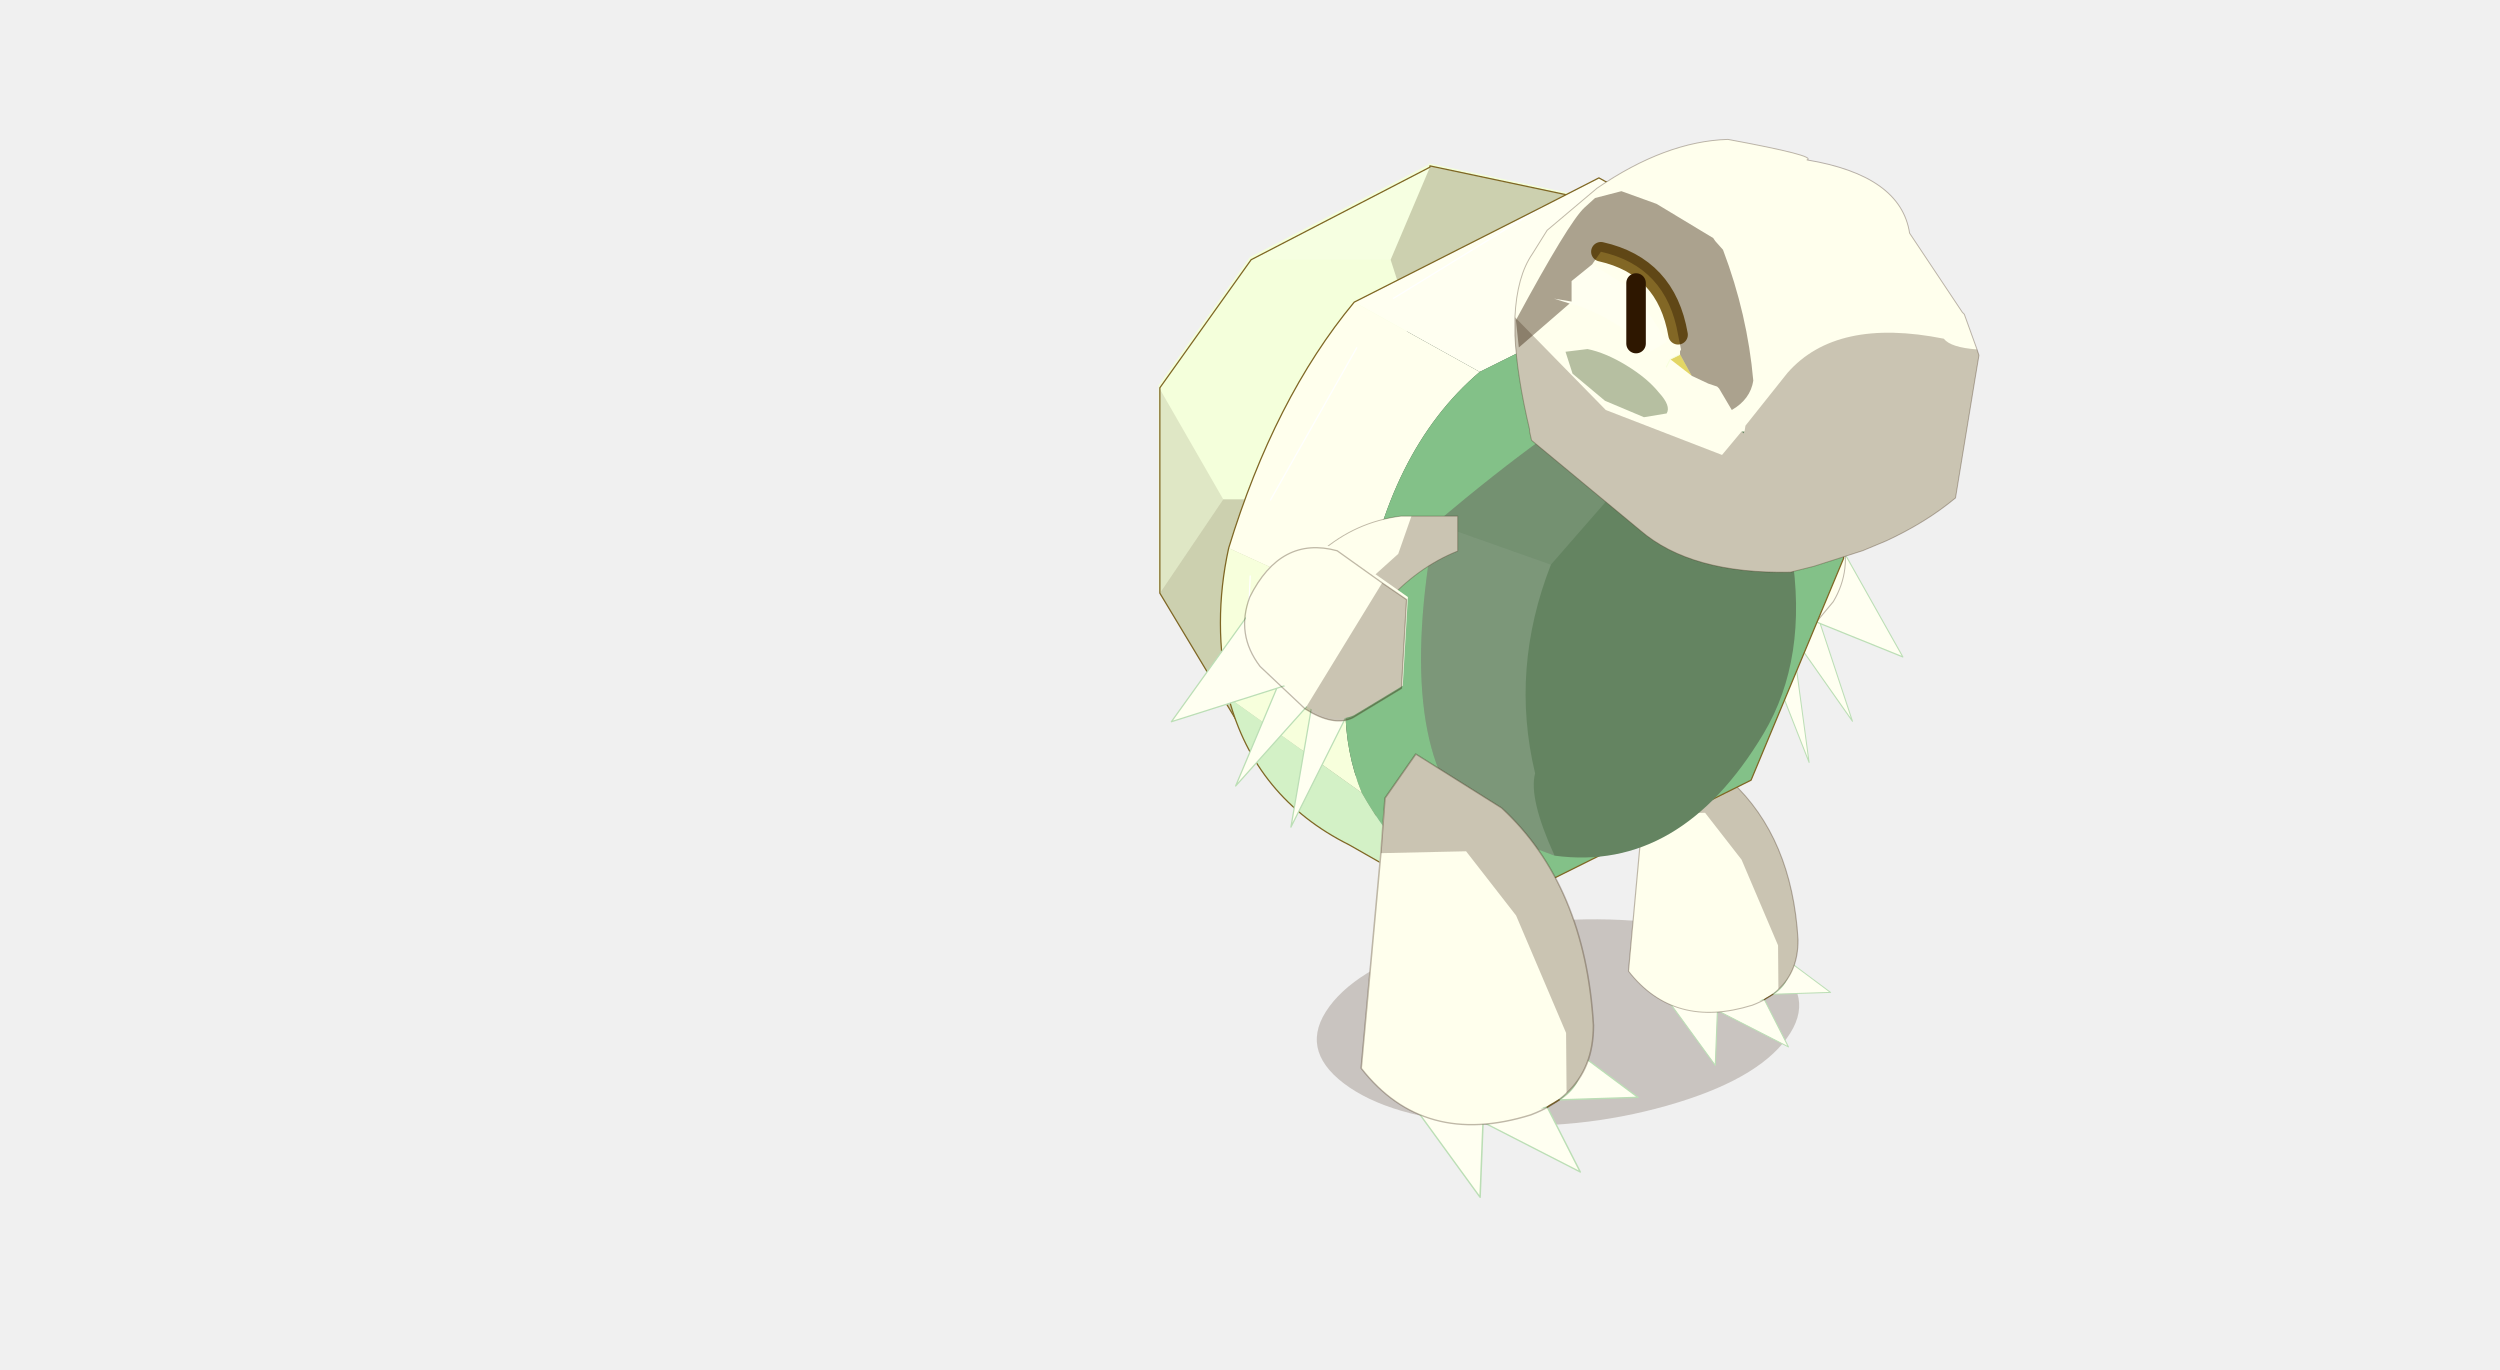
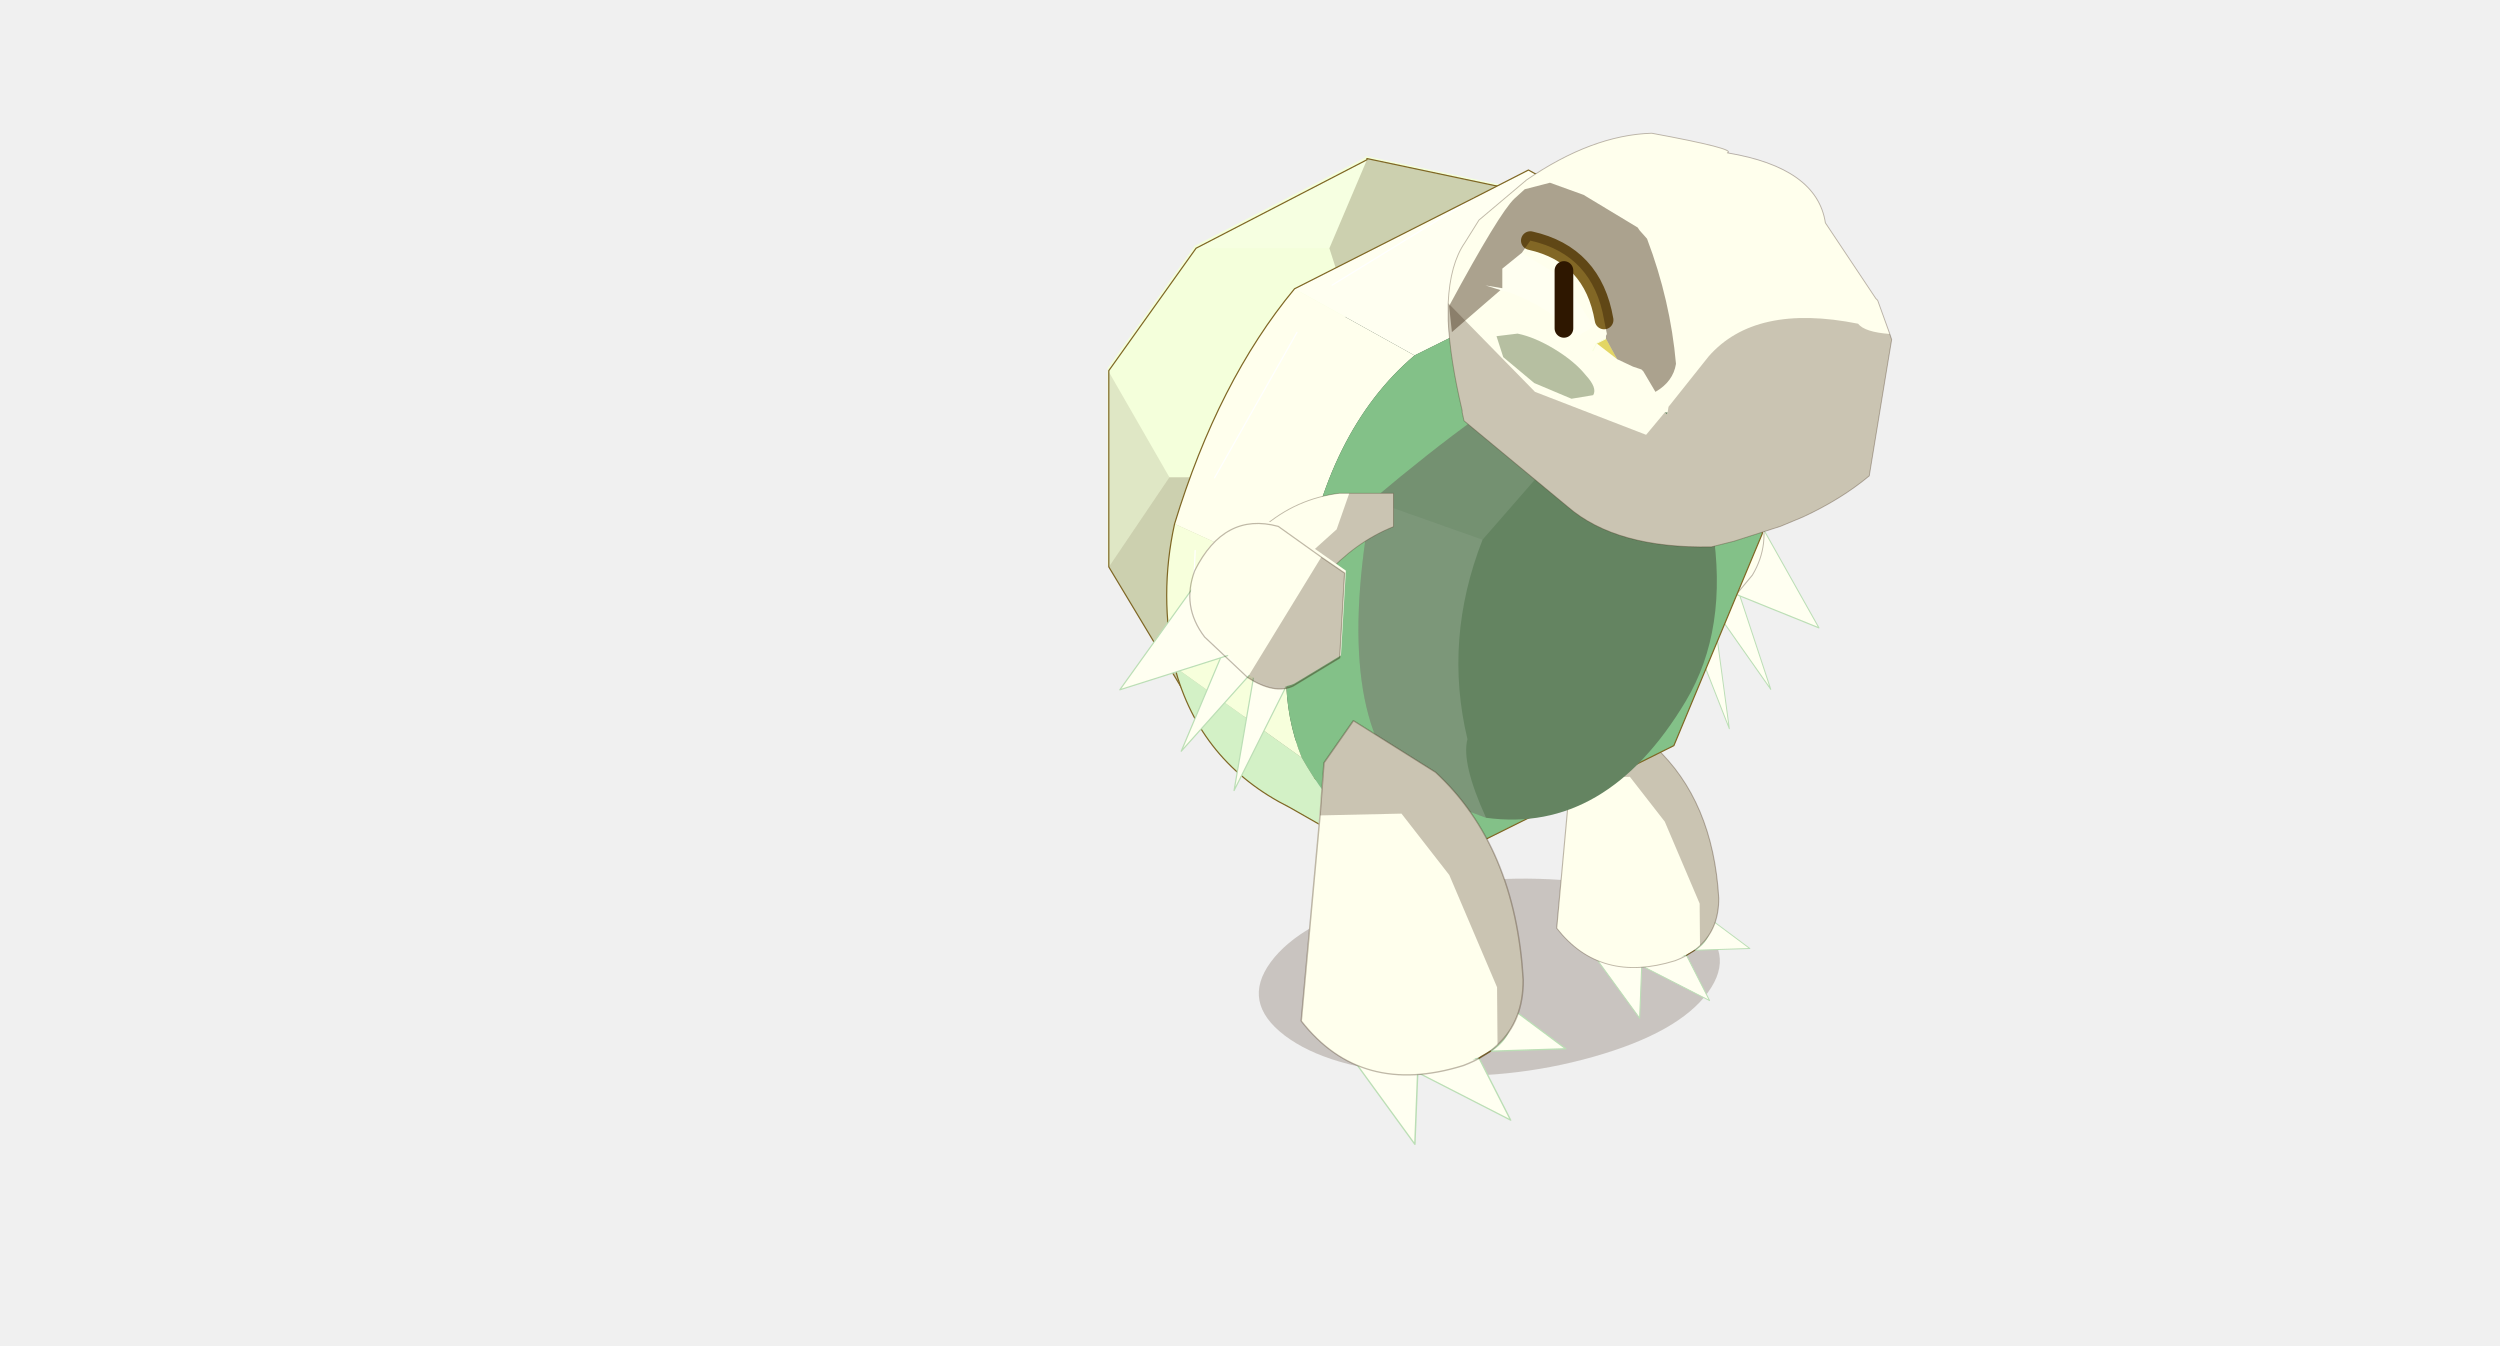
- <svg xmlns="http://www.w3.org/2000/svg" xmlns:xlink="http://www.w3.org/1999/xlink" width="59.4px" height="32.55px">
+ <svg xmlns="http://www.w3.org/2000/svg" xmlns:xlink="http://www.w3.org/1999/xlink" width="62.15px" height="33.45px">
  <g transform="matrix(1, 0, 0, 1, 37.55, 23.65)">
-     <use xlink:href="#object-0" width="584.55" height="320" transform="matrix(-0.1016, 0, 0, 0.1016, 21.85, -23.65)" />
+     <use xlink:href="#object-0" width="611.55" height="329" transform="matrix(-0.1016, 0, 0, 0.1016, 24.6, -23.65)" />
  </g>
  <defs>
-     <g transform="matrix(1, 0, 0, 1, 215.15, 232.5)" id="object-0">
+     <g transform="matrix(1, 0, 0, 1, 242.15, 232.5)" id="object-0">
      <use xlink:href="#object-1" width="133.8" height="57.2" transform="matrix(0.843, 0, 0, 0.8435, -51.25, -17.5)" />
      <use xlink:href="#object-2" width="8.6" height="15.7" transform="matrix(5.1392, 0.6338, -1.3867, 4.735, -40.7, -61.5)" />
      <use xlink:href="#object-7" width="66.95" height="72.7" transform="matrix(0.7847, 0, 0, 1, -75.5, -126.95)" />
      <use xlink:href="#object-17" width="160.25" height="176.3" transform="matrix(-1, 0, 0, 1, 98.6, -194.3)" />
      <use xlink:href="#object-27" width="66.95" height="72.7" transform="matrix(-1, 0, 0, 1, 95.55, -111.8)" />
      <use xlink:href="#object-37" width="108.55" height="101.2" transform="matrix(1, 0, 0, 1, -93.3, -199.9)" />
      <use xlink:href="#object-44" width="8.6" height="15.7" transform="matrix(7.0401, 0.8682, -1.8997, 6.4863, 10.95, -59.55)" />
    </g>
    <g transform="matrix(1, 0, 0, 1, 67.9, 25.25)" id="object-1">
      <path fill-rule="evenodd" fill="#2e1700" fill-opacity="0.2" stroke="none" d="M62.45 -1.05Q71 10.6 58.45 20.2Q45.9 29.75 19.7 31.6Q-6.55 33.4 -31.25 26.4Q-55.95 19.4 -64.45 7.75Q-73 -3.95 -60.45 -13.5Q-47.9 -23.05 -21.7 -24.9Q4.55 -26.7 29.25 -19.7Q53.9 -12.7 62.45 -1.05" />
    </g>
    <g transform="matrix(1, 0, 0, 1, 4.15, 1.95)" id="object-2">
      <use xlink:href="#object-3" width="8.25" height="7.6" transform="matrix(1, 0, 0, 1, -4.15, 6.15)" />
      <use xlink:href="#object-4" width="8.2" height="13.2" transform="matrix(1, 0, 0, 1, -3.75, -1.95)" />
      <use xlink:href="#object-6" width="8.2" height="13.2" transform="matrix(1, 0, 0, 1, -3.75, -1.95)" />
    </g>
    <g transform="matrix(1, 0, 0, 1, 4.15, -6.15)" id="object-3">
      <path fill-rule="evenodd" fill="#fffff1" stroke="none" d="M1.05 11.15L1 10.95L1.3 10.9Q2.5 10.55 3.3 9.8Q2.5 10.55 1.3 10.9L1 10.95L1.05 11.15L1.85 13.75L3.3 9.8L3.45 9.6Q4.25 8.65 4.05 7.75Q3.75 6.75 2.6 6.35Q1.45 5.95 0.1 6.35Q-1.3 6.7 -2.1 7.65Q-2.8 8.4 -2.7 9.2L-2.65 9.5Q-2.45 10.3 -1.6 10.7Q-2.45 10.3 -2.65 9.5L-2.7 9.2L-4.15 10.95L-1.6 10.7L-1.25 10.85L-1.15 10.9L1 10.95L-1.15 10.9L-1.6 13.3L1.05 11.15" />
      <path fill="none" stroke="#bbdeb5" stroke-width="0.05" stroke-linecap="round" stroke-linejoin="round" d="M3.3 9.8Q2.5 10.55 1.3 10.9L1 10.95L1.05 11.15L1.85 13.75L3.3 9.8M-2.7 9.2L-2.65 9.5Q-2.45 10.3 -1.6 10.7L-4.15 10.95L-2.7 9.2M-1.15 10.9L1 10.95M1.05 11.15L-1.6 13.3L-1.15 10.9" />
      <path fill="none" stroke="#8d783c" stroke-width="0.05" stroke-linecap="round" stroke-linejoin="round" d="M3.3 9.8L3.45 9.6Q4.25 8.65 4.05 7.75Q3.75 6.75 2.6 6.35Q1.45 5.95 0.1 6.35Q-1.3 6.7 -2.1 7.65Q-2.8 8.4 -2.7 9.2M-1.6 10.7L-1.25 10.85L-1.15 10.9" />
    </g>
    <g transform="matrix(1, 0, 0, 1, 4.1, 6.6)" id="object-4">
      <use xlink:href="#object-5" width="8.2" height="13.2" transform="matrix(1, 0, 0, 1, -4.1, -6.6)" />
    </g>
    <g transform="matrix(1, 0, 0, 1, 4.1, 6.6)" id="object-5">
      <path fill-rule="evenodd" fill="#ffffed" stroke="none" d="M-2.85 -4.35L-0.6 -6.6L0.8 -5.2L4.1 4.1Q2.85 7.15 -0.9 6.45L-2.25 5.85Q-3.35 5.1 -3.75 3.6Q-4.8 -1.3 -2.85 -4.35" />
    </g>
    <g transform="matrix(1, 0, 0, 1, 3.75, 1.95)" id="object-6">
      <path fill-rule="evenodd" fill="#2e1700" fill-opacity="0.251" stroke="none" d="M-1.9 10.5Q-3 9.75 -3.4 8.25Q-4.45 3.35 -2.5 0.3L-0.25 -1.95L1.15 -0.55L1.8 1.35L-0.95 1.65L-1.95 4.1L-2.45 8.4L-1.9 10.5" />
      <path fill="none" stroke="#2e1700" stroke-opacity="0.302" stroke-width="0.05" stroke-linecap="round" stroke-linejoin="round" d="M1.8 1.35L1.15 -0.55L-0.25 -1.95L-2.5 0.3Q-4.45 3.35 -3.4 8.25Q-3 9.75 -1.9 10.5Q-1.35 10.9 -0.55 11.1Q3.2 11.8 4.45 8.75L1.8 1.35" />
    </g>
    <g transform="matrix(1, 0, 0, 1, 7.2, 6.6)" id="object-7">
      <use xlink:href="#object-8" width="10.4" height="9.5" transform="matrix(-4.4149, 0, 0, 4.4149, 59.75, -6.6)" />
      <use xlink:href="#object-12" width="9.2" height="10.95" transform="matrix(-6.0117, 0, 0, 6.0117, 48.1, 0.3)" />
    </g>
    <g transform="matrix(1, 0, 0, 1, 0.9, 0.75)" id="object-8">
      <use xlink:href="#object-9" width="10.4" height="9.5" transform="matrix(1, 0, 0, 1, -0.9, -0.75)" />
      <use xlink:href="#object-11" width="10.4" height="9.5" transform="matrix(1, 0, 0, 1, -0.9, -0.75)" />
    </g>
    <g transform="matrix(1, 0, 0, 1, 5.2, 4.75)" id="object-9">
      <use xlink:href="#object-10" width="10.4" height="9.5" transform="matrix(1, 0, 0, 1, -5.2, -4.75)" />
    </g>
    <g transform="matrix(1, 0, 0, 1, 5.2, 4.75)" id="object-10">
      <path fill-rule="evenodd" fill="#ffffed" stroke="none" d="M-5.2 -4.75L-2.2 -4.75Q2.6 -4.15 5.2 1.65L4.2 3.95L1.65 4.75Q-0.95 -1.2 -5.2 -2.9L-5.2 -4.75" />
    </g>
    <g transform="matrix(1, 0, 0, 1, 0.9, 0.75)" id="object-11">
      <path fill-rule="evenodd" fill="#2e1700" fill-opacity="0.251" stroke="none" d="M1.55 -0.75L2.25 1.25L6.75 5.3L7.6 8.25L5.95 8.75Q3.35 2.8 -0.9 1.1L-0.9 -0.75L1.55 -0.75" />
      <path fill="none" stroke="#2e1700" stroke-opacity="0.302" stroke-width="0.05" stroke-linecap="round" stroke-linejoin="round" d="M7.6 8.25L8.5 7.95L9.5 5.65Q6.9 -0.15 2.1 -0.75L1.55 -0.75L-0.9 -0.75L-0.9 1.1Q3.35 2.8 5.95 8.75L7.6 8.25" />
    </g>
    <g transform="matrix(1, 0, 0, 1, 4.45, 5.4)" id="object-12">
      <use xlink:href="#object-13" width="8.2" height="10.55" transform="matrix(1, 0, 0, 1, -3.45, -5)" />
      <use xlink:href="#object-14" width="6.3" height="6.7" transform="matrix(1, 0, 0, 1, -4.45, -5.4)" />
      <use xlink:href="#object-16" width="6.3" height="6.7" transform="matrix(1, 0, 0, 1, -4.4, -5.3)" />
    </g>
    <g transform="matrix(1, 0, 0, 1, 3.45, 5)" id="object-13">
      <path fill-rule="evenodd" fill="#fffff1" stroke="none" d="M-0.25 -2.45L0.95 -2.45L0.95 -3.85L4.75 1.45L0.65 0.15L-0.25 -0.15L-0.25 -1.95L-0.25 -2.45M-0.25 -1.95L-0.25 -0.15L0.65 0.15L2.25 3.95L-0.75 0.6L0.1 5.55L-3.25 -1.15L-2.85 -1.15L-2.85 -1.75L-3.45 -2.45L-2.85 -3.25L-2.85 -3.45L-2.7 -3.45L-1.4 -3.1L-0.75 0.6L-1.4 -3.1L-2.7 -3.45L-1.5 -5L-0.25 -1.95" />
      <path fill="none" stroke="#bbdeb5" stroke-width="0.05" stroke-linecap="round" stroke-linejoin="round" d="M-0.25 -2.45L-0.25 -1.95L-0.25 -0.15L0.65 0.15L4.75 1.45L0.95 -3.85M-0.75 0.6L2.25 3.95L0.65 0.15M-2.85 -3.25L-3.45 -2.45L-2.85 -1.75M-3.25 -1.15L0.1 5.55L-0.75 0.6L-1.4 -3.1L-2.7 -3.45L-2.85 -3.45M-0.25 -1.95L-1.5 -5L-2.7 -3.45" />
    </g>
    <g transform="matrix(1, 0, 0, 1, 3.15, 3.35)" id="object-14">
      <use xlink:href="#object-15" width="6.3" height="6.7" transform="matrix(1, 0, 0, 1, -3.15, -3.35)" />
    </g>
    <g transform="matrix(1, 0, 0, 1, 3.15, 3.35)" id="object-15">
      <path fill-rule="evenodd" fill="#ffffed" stroke="none" d="M-3.15 -1.35L-0.45 -3.25Q1.75 -3.85 2.95 -1.45Q3.5 0 2.55 1.25L0.8 2.9Q-0.3 3.6 -1.05 3.25L-2.95 2.1L-3.15 -1.35" />
    </g>
    <g transform="matrix(1, 0, 0, 1, 4.4, 5.3)" id="object-16">
      <path fill-rule="evenodd" fill="#2e1700" fill-opacity="0.251" stroke="none" d="M-0.45 0.95Q-1.55 1.65 -2.3 1.3L-4.2 0.15L-4.4 -3.3L-3.45 -3.95L-0.45 0.95" />
      <path fill="none" stroke="#2e1700" stroke-opacity="0.302" stroke-width="0.05" stroke-linecap="round" stroke-linejoin="round" d="M-3.45 -3.95L-4.4 -3.3L-4.2 0.15L-2.3 1.3Q-1.55 1.65 -0.45 0.95L1.3 -0.7Q2.25 -1.95 1.7 -3.4Q0.5 -5.8 -1.7 -5.2L-3.45 -3.95" />
    </g>
    <g transform="matrix(1, 0, 0, 1, 77.25, 82.2)" id="object-17">
      <use xlink:href="#object-18" width="23.7" height="26.85" transform="matrix(-5.9304, 0, 0, 5.9304, 63.35, -82.2)" />
      <use xlink:href="#object-23" width="24.55" height="29.15" transform="matrix(-5.9304, 0, 0, 5.9304, 83, -78.8)" />
      <use xlink:href="#object-24" width="87.75" height="113.9" transform="matrix(1, 0, 0, 1, -15.85, -33.75)" />
      <use xlink:href="#object-26" width="76.05" height="113.45" transform="matrix(1, 0, 0, 1, -15.85, -33.75)" />
    </g>
    <g transform="matrix(1, 0, 0, 1, 11.85, 13.4)" id="object-18">
      <use xlink:href="#object-19" width="17.5" height="25.4" transform="matrix(1, 0, 0, 1, -11.85, -11.95)" />
      <use xlink:href="#object-20" width="17.5" height="26.25" transform="matrix(1, 0, 0, 1, -5.65, -13.4)" />
      <use xlink:href="#object-22" width="17.5" height="26.25" transform="matrix(1, 0, 0, 1, -5.7, -13.3)" />
    </g>
    <g transform="matrix(1, 0, 0, 1, 11.85, 11.95)" id="object-19">
      <path fill-rule="evenodd" fill="#41533c" stroke="none" d="M3.05 -5.15Q4.4 -2.75 5.05 -0.25Q5.65 2.1 5.65 4.55Q5.65 7.55 4.75 9.6Q4.1 11 3.05 11.95L1.9 12.85L1.1 13.2Q-0.8 13.85 -3.1 12.85Q-6.75 11.25 -9.35 6.6Q-11.9 1.95 -11.85 -3.05Q-11.9 -8.1 -9.35 -10.5Q-7.7 -12.05 -5.65 -11.95Q-4.45 -11.95 -3.1 -11.35Q-0.3 -10.15 1.9 -7.05L3.05 -5.15" />
    </g>
    <g transform="matrix(1, 0, 0, 1, 8.75, 13.15)" id="object-20">
      <use xlink:href="#object-21" width="17.5" height="26.25" transform="matrix(1, 0, 0, 1, -8.75, -13.15)" />
    </g>
    <g transform="matrix(1, 0, 0, 1, 8.75, 13.15)" id="object-21">
      <path fill-rule="evenodd" fill="#f4ffdb" stroke="none" d="M5.15 -9.45L8.75 -4.4L8.75 3.7L5.05 9.85L5 9.85L2.55 11.4L-1.2 13.1Q-0.6 12.75 -0.05 12.2Q1 11.25 1.65 9.85Q2.55 7.8 2.55 4.8Q2.55 2.35 1.95 0Q1.3 -2.5 -0.05 -4.9L-1.2 -6.8Q-3.4 -9.9 -6.2 -11.1L-8.75 -11.7L-1.9 -13.15L-1.9 -13.1L5.15 -9.45" />
    </g>
    <g transform="matrix(1, 0, 0, 1, 5.7, 13.3)" id="object-22">
      <path fill-rule="evenodd" fill="#2e1700" fill-opacity="0.2" stroke="none" d="M-5.7 -11.85L1.15 -13.3L1.15 -13.25L2.7 -9.6L1.85 -6.95Q-0.35 -10.05 -3.15 -11.25Q-4.5 -11.85 -5.7 -11.85M11.8 3.55L8.1 9.7L8.05 9.7L4.7 9.7Q5.6 7.65 5.6 4.65Q5.6 2.2 5 -0.15L9.3 -0.15L11.8 3.55" />
      <path fill-rule="evenodd" fill="#ffffff" fill-opacity="0.153" stroke="none" d="M1.15 -13.25L8.2 -9.6L2.7 -9.6L1.15 -13.25" />
      <path fill-rule="evenodd" fill="#2e1700" fill-opacity="0.102" stroke="none" d="M11.8 -4.5L11.8 3.55L9.3 -0.15L11.8 -4.5" />
      <path fill-rule="evenodd" fill="#2e1700" fill-opacity="0.353" stroke="none" d="M8.05 9.7L5.6 11.25L1.85 12.95L3 12.05Q4.05 11.1 4.7 9.7L8.05 9.7" />
      <path fill="none" stroke="#7e6623" stroke-width="0.05" stroke-linecap="round" stroke-linejoin="round" d="M-5.7 -11.85L1.15 -13.3L1.15 -13.25L8.2 -9.6L11.8 -4.55L11.8 -4.5L11.8 3.55L8.1 9.7L8.05 9.7L5.6 11.25L1.85 12.95" />
    </g>
    <g transform="matrix(1, 0, 0, 1, 12.1, 14.55)" id="object-23">
      <path fill-rule="evenodd" fill="#ffffed" stroke="none" d="M10.5 -1.85L7.1 -7.85L10.5 -1.85M2.25 -6.9L7.2 -9.65Q10.35 -5.85 12.15 0.05L6.9 2.45Q5.9 -3.8 2.25 -6.9" />
      <path fill-rule="evenodd" fill="#fffff1" stroke="none" d="M7.2 -9.65L2.25 -6.9L-7.5 -11.75L-2.45 -14.55L-0.2 -13.4L7.2 -9.65M5.65 -9.8L-0.2 -13.4L5.65 -9.8" />
      <path fill-rule="evenodd" fill="#f7ffdc" stroke="none" d="M12.15 0.05Q12.8 3 12.15 5.95L6.9 9.7Q8.2 6.5 6.9 2.45L12.15 0.05M11.4 3.45L11.3 1.15L11.4 3.45" />
      <path fill-rule="evenodd" fill="#d3f1c6" stroke="none" d="M12.15 5.95Q11.1 9.9 7.4 11.75L2.4 14.6Q5.2 12.7 6.9 9.7L12.15 5.95" />
      <path fill-rule="evenodd" fill="#83c188" stroke="none" d="M2.4 14.6L-8.45 9.2L-12.1 0.45L-12.1 -6.45L-7.5 -11.75L2.25 -6.9Q5.9 -3.8 6.9 2.45Q8.2 6.5 6.9 9.7Q5.2 12.7 2.4 14.6" />
      <path fill="none" stroke="#ffffff" stroke-width="0.05" stroke-linecap="round" stroke-linejoin="round" d="M7.1 -7.85L10.5 -1.85M-0.2 -13.4L5.65 -9.8M11.3 1.15L11.4 3.45" />
      <path fill="none" stroke="#7e6623" stroke-width="0.05" stroke-linecap="round" stroke-linejoin="round" d="M7.2 -9.65L-0.2 -13.4L-2.45 -14.55L-7.5 -11.75L-12.1 -6.45L-12.1 0.45L-8.45 9.2L2.4 14.6L7.4 11.75Q11.1 9.9 12.15 5.95Q12.8 3 12.15 0.05Q10.35 -5.85 7.2 -9.65" />
    </g>
    <g transform="matrix(1, 0, 0, 1, 43.85, 56.9)" id="object-24">
      <use xlink:href="#object-25" width="87.75" height="113.9" transform="matrix(1, 0, 0, 1, -43.85, -56.9)" />
    </g>
    <g transform="matrix(1, 0, 0, 1, 43.85, 56.9)" id="object-25">
      <path fill-rule="evenodd" fill="#648461" stroke="none" d="M29.85 -46.95L30.05 -47L32.2 -47.75L30.25 -46.7L30.35 -46.6L29.95 -46.7Q31.2 -46.3 30.75 -46.05Q39.6 -34.5 42.8 -14.5Q46.75 10.5 36.25 28.05Q16.8 60.55 -12.6 56.55L-31.05 49.6Q-50.3 31.75 -40.55 -21.1Q16.95 -69.55 22.8 -52.4L27.25 -47.1L29.3 -46.8L29.85 -46.95" />
    </g>
    <g transform="matrix(1, 0, 0, 1, 15.85, 33.75)" id="object-26">
      <path fill-rule="evenodd" fill="#ffffff" fill-opacity="0.102" stroke="none" d="M-12.55 2.05Q44.95 -46.4 50.8 -29.25L55.25 -23.95L57.3 -23.65L58.05 -23.85L60.2 -24.6L58.25 -23.55L57.95 -23.55Q59.2 -23.15 58.75 -22.9Q52.4 -19.4 51.2 -19.9Q37.2 -12.6 32.6 -9.05L14.55 11.65L-12.55 2.05" />
      <path fill-rule="evenodd" fill="#ffffff" fill-opacity="0.153" stroke="none" d="M-12.55 2.05L14.55 11.65Q5 36.05 10.85 60.45Q9.3 66.3 15.4 79.7L-3.05 72.75Q-22.3 54.9 -12.55 2.05" />
    </g>
    <g transform="matrix(1, 0, 0, 1, 7.2, 6.6)" id="object-27">
      <use xlink:href="#object-28" width="10.4" height="9.5" transform="matrix(-4.4149, 0, 0, 4.4149, 59.75, -6.6)" />
      <use xlink:href="#object-32" width="9.2" height="10.95" transform="matrix(-6.0117, 0, 0, 6.0117, 48.1, 0.3)" />
    </g>
    <g transform="matrix(1, 0, 0, 1, 0.9, 0.75)" id="object-28">
      <use xlink:href="#object-29" width="10.4" height="9.5" transform="matrix(1, 0, 0, 1, -0.9, -0.75)" />
      <use xlink:href="#object-31" width="10.4" height="9.5" transform="matrix(1, 0, 0, 1, -0.9, -0.75)" />
    </g>
    <g transform="matrix(1, 0, 0, 1, 5.2, 4.75)" id="object-29">
      <use xlink:href="#object-30" width="10.4" height="9.5" transform="matrix(1, 0, 0, 1, -5.2, -4.75)" />
    </g>
    <g transform="matrix(1, 0, 0, 1, 5.2, 4.75)" id="object-30">
      <path fill-rule="evenodd" fill="#ffffed" stroke="none" d="M-5.2 -4.75L-2.2 -4.75Q2.6 -4.15 5.2 1.65L4.2 3.95L1.65 4.75Q-0.95 -1.2 -5.2 -2.9L-5.2 -4.75" />
    </g>
    <g transform="matrix(1, 0, 0, 1, 0.9, 0.75)" id="object-31">
      <path fill-rule="evenodd" fill="#2e1700" fill-opacity="0.251" stroke="none" d="M1.55 -0.75L2.25 1.25L6.75 5.3L7.6 8.25L5.95 8.75Q3.35 2.8 -0.9 1.1L-0.9 -0.75L1.55 -0.75" />
      <path fill="none" stroke="#2e1700" stroke-opacity="0.302" stroke-width="0.05" stroke-linecap="round" stroke-linejoin="round" d="M7.6 8.25L8.5 7.95L9.5 5.65Q6.9 -0.15 2.1 -0.75L1.55 -0.75L-0.9 -0.75L-0.9 1.1Q3.35 2.8 5.95 8.75L7.6 8.25" />
    </g>
    <g transform="matrix(1, 0, 0, 1, 4.45, 5.4)" id="object-32">
      <use xlink:href="#object-33" width="8.2" height="10.55" transform="matrix(1, 0, 0, 1, -3.45, -5)" />
      <use xlink:href="#object-34" width="6.3" height="6.7" transform="matrix(1, 0, 0, 1, -4.45, -5.4)" />
      <use xlink:href="#object-36" width="6.3" height="6.7" transform="matrix(1, 0, 0, 1, -4.4, -5.3)" />
    </g>
    <g transform="matrix(1, 0, 0, 1, 3.45, 5)" id="object-33">
      <path fill-rule="evenodd" fill="#fffff1" stroke="none" d="M-0.25 -2.45L0.95 -2.45L0.95 -3.85L4.75 1.45L0.65 0.15L-0.25 -0.15L-0.25 -1.95L-0.25 -2.45M-0.25 -1.95L-0.25 -0.15L0.65 0.15L2.25 3.95L-0.75 0.6L0.1 5.55L-3.25 -1.15L-2.85 -1.15L-2.85 -1.75L-3.45 -2.45L-2.85 -3.25L-2.85 -3.45L-2.7 -3.45L-1.4 -3.1L-0.75 0.6L-1.4 -3.1L-2.7 -3.45L-1.5 -5L-0.25 -1.95" />
      <path fill="none" stroke="#bbdeb5" stroke-width="0.05" stroke-linecap="round" stroke-linejoin="round" d="M-0.25 -2.45L-0.25 -1.95L-0.25 -0.15L0.65 0.15L4.75 1.45L0.95 -3.85M-0.75 0.6L2.25 3.95L0.65 0.15M-2.85 -3.25L-3.45 -2.45L-2.85 -1.75M-3.25 -1.15L0.1 5.55L-0.75 0.6L-1.4 -3.1L-2.7 -3.45L-2.85 -3.45M-0.25 -1.95L-1.5 -5L-2.7 -3.45" />
    </g>
    <g transform="matrix(1, 0, 0, 1, 3.15, 3.35)" id="object-34">
      <use xlink:href="#object-35" width="6.3" height="6.7" transform="matrix(1, 0, 0, 1, -3.15, -3.35)" />
    </g>
    <g transform="matrix(1, 0, 0, 1, 3.15, 3.35)" id="object-35">
      <path fill-rule="evenodd" fill="#ffffed" stroke="none" d="M-3.15 -1.35L-0.45 -3.25Q1.75 -3.85 2.95 -1.45Q3.5 0 2.55 1.25L0.8 2.9Q-0.3 3.6 -1.05 3.25L-2.95 2.1L-3.15 -1.35" />
    </g>
    <g transform="matrix(1, 0, 0, 1, 4.4, 5.3)" id="object-36">
      <path fill-rule="evenodd" fill="#2e1700" fill-opacity="0.251" stroke="none" d="M-0.45 0.95Q-1.55 1.65 -2.3 1.3L-4.2 0.15L-4.4 -3.3L-3.45 -3.95L-0.45 0.95" />
      <path fill="none" stroke="#2e1700" stroke-opacity="0.302" stroke-width="0.05" stroke-linecap="round" stroke-linejoin="round" d="M-3.45 -3.95L-4.4 -3.3L-4.2 0.15L-2.3 1.3Q-1.55 1.65 -0.45 0.95L1.3 -0.7Q2.25 -1.95 1.7 -3.4Q0.5 -5.8 -1.7 -5.2L-3.45 -3.95" />
    </g>
    <g transform="matrix(1, 0, 0, 1, 62.45, 87.1)" id="object-37">
      <use xlink:href="#object-38" width="23.75" height="22.15" transform="matrix(4.5692, 0, 0, 4.5692, -62.45, -87.1)" />
    </g>
    <g transform="matrix(1, 0, 0, 1, 18.95, 15.15)" id="object-38">
      <use xlink:href="#object-39" width="23.75" height="22.15" transform="matrix(1, 0, 0, 1, -18.95, -15.15)" />
      <use xlink:href="#object-41" width="23.75" height="22.15" transform="matrix(1, 0, 0, 1, -18.95, -15.15)" />
      <use xlink:href="#object-42" width="1.7" height="1.65" transform="matrix(3.0453, -1.8576, 0.668, 1.0951, -3.5, -2)" />
      <use xlink:href="#object-43" width="1" height="4.1" transform="matrix(1, 0, 0, 1, -1.9, -8.3)" />
    </g>
    <g transform="matrix(1, 0, 0, 1, 11.9, 11.1)" id="object-39">
      <use xlink:href="#object-40" width="23.75" height="22.15" transform="matrix(1, 0, 0, 1, -11.9, -11.1)" />
    </g>
    <g transform="matrix(1, 0, 0, 1, 11.9, 11.1)" id="object-40">
      <path fill-rule="evenodd" fill="#ffffed" stroke="none" d="M0.95 -11.1Q4.15 -11 7.65 -8.6L10.2 -6.45L10.95 -5.25Q11.75 -4.1 11.85 -2L11.85 -1.05Q11.75 1 11.1 3.75L11.1 3.85L11 4.3L5.45 8.9Q2.85 11.15 -2.25 11.05L-3.45 10.75L-5.95 9.95L-7.15 9.45Q-9.2 8.5 -10.7 7.25L-11.7 1.15L-11.9 -0.05L-11.15 -2.15L-11.05 -2.25L-8.35 -6.3Q-7.9 -9.2 -3.25 -10L-3.1 -10.05Q-3.65 -10.25 0.95 -11.1M0.15 3.95L0.25 3.85L0.1 3.85L0.15 3.95" />
    </g>
    <g transform="matrix(1, 0, 0, 1, 18.95, 15.15)" id="object-41">
      <path fill-rule="evenodd" fill="#2e1700" fill-opacity="0.251" stroke="none" d="M4.8 -6.05L4.8 -5.1Q4.7 -3.05 4.05 -0.3L4.05 -0.2L3.95 0.25L-1.6 4.85Q-4.2 7.1 -9.3 7L-10.5 6.7L-13 5.9L-14.2 5.4Q-16.25 4.45 -17.75 3.2L-18.75 -2.9L-18.95 -4.1L-18.85 -4.4Q-17.5 -4.5 -17.15 -4.95Q-11.65 -6.05 -9.15 -3.2L-7 -0.5L-6.95 -0.2L-6.9 -0.1L-6.8 -0.2L-5.8 1L0.15 -1.3L4.8 -6.05" />
      <path fill="none" stroke="#2e1700" stroke-opacity="0.302" stroke-width="0.05" stroke-linecap="round" stroke-linejoin="round" d="M-18.85 -4.4L-18.95 -4.1L-18.75 -2.9L-17.75 3.2Q-16.25 4.45 -14.2 5.4L-13 5.9L-10.5 6.7L-9.3 7Q-4.2 7.1 -1.6 4.85L3.95 0.25L4.05 -0.2L4.05 -0.3Q4.7 -3.05 4.8 -5.1L4.8 -6.05Q4.7 -8.15 3.9 -9.3L3.15 -10.5L0.6 -12.65Q-2.9 -15.05 -6.1 -15.15Q-10.7 -14.3 -10.15 -14.1Q-14.95 -13.3 -15.4 -10.35L-18.1 -6.3L-18.2 -6.2L-18.85 -4.4" />
      <path fill-rule="evenodd" fill="#ffffed" stroke="none" d="M0.4 -9.4L0.85 -8.75L-1.25 -7.45L-3 -4.8L-2.15 -4.3L-2.7 -3.75L-2.95 -3.5L-3.15 -3.9L-3.65 -4.15L-3.65 -4.3L-3.7 -4.4L-3.55 -5.15Q-2.95 -8.65 0.4 -9.4" />
      <path fill-rule="evenodd" fill="#fffff1" stroke="none" d="M0.85 -8.75L1.9 -7.9L1.9 -6.85L2.8 -7L2 -6.75L1.45 -6.6Q-0.55 -5.85 -2.15 -4.3L-3 -4.8L-1.25 -7.45L0.85 -8.75" />
      <path fill-rule="evenodd" fill="#e3d664" stroke="none" d="M-3.15 -3.9L-4.25 -3.05L-3.65 -4.15L-3.15 -3.9" />
      <path fill="none" stroke="#f7ffdc" stroke-width="0.05" stroke-linecap="round" stroke-linejoin="round" d="M-2.95 -3.5L-3.15 -3.9L-3.65 -4.15" />
      <path fill="none" stroke="#826725" stroke-width="1" stroke-linecap="round" stroke-linejoin="round" d="M-3.55 -5.15Q-2.95 -8.65 0.4 -9.4" />
      <path fill-rule="evenodd" fill="#2e1700" fill-opacity="0.4" stroke="none" d="M0.7 -12.15L1.25 -11.65Q2.05 -10.9 4.75 -5.9L4.6 -4.5L2 -6.75L2.8 -7L1.9 -6.85L1.9 -7.9L0.85 -8.75L0.4 -9.4Q-2.95 -8.65 -3.55 -5.15L-3.7 -4.4L-3.65 -4.3L-3.65 -4.15L-4.25 -3.05L-5.1 -2.65L-5.55 -2.5L-5.65 -2.4L-6.3 -1.3Q-7.25 -1.85 -7.4 -2.8Q-7.1 -6.2 -5.85 -9.5L-5.45 -9.95L-5.35 -10.1L-2.45 -11.85L-0.65 -12.5L0.7 -12.15" />
    </g>
    <g transform="matrix(1, 0, 0, 1, 0, 0)" id="object-42">
      <path fill-rule="evenodd" fill="#b6bfa1" stroke="none" d="M1.45 1.4L0.85 1.65L0.25 1.4L0 0.8Q0 0.45 0.25 0.25Q0.5 0 0.85 0Q1.2 0 1.45 0.25L1.7 0.8L1.45 1.4" />
    </g>
    <g transform="matrix(1, 0, 0, 1, 1.9, 8.3)" id="object-43">
      <path fill="none" stroke="#2e1700" stroke-width="1" stroke-linecap="round" stroke-linejoin="round" d="M-1.4 -7.8L-1.4 -4.7" />
    </g>
    <g transform="matrix(1, 0, 0, 1, 4.15, 1.95)" id="object-44">
      <use xlink:href="#object-45" width="8.25" height="7.6" transform="matrix(1, 0, 0, 1, -4.15, 6.15)" />
      <use xlink:href="#object-46" width="8.2" height="13.2" transform="matrix(1, 0, 0, 1, -3.75, -1.95)" />
      <use xlink:href="#object-48" width="8.2" height="13.2" transform="matrix(1, 0, 0, 1, -3.75, -1.95)" />
    </g>
    <g transform="matrix(1, 0, 0, 1, 4.15, -6.15)" id="object-45">
      <path fill-rule="evenodd" fill="#fffff1" stroke="none" d="M1.05 11.15L1 10.95L1.3 10.9Q2.5 10.55 3.3 9.8Q2.5 10.55 1.3 10.9L1 10.95L1.05 11.15L1.85 13.75L3.3 9.8L3.45 9.6Q4.25 8.65 4.05 7.75Q3.75 6.75 2.6 6.35Q1.45 5.95 0.1 6.35Q-1.3 6.7 -2.1 7.65Q-2.8 8.4 -2.7 9.2L-2.65 9.5Q-2.45 10.3 -1.6 10.7Q-2.45 10.3 -2.65 9.5L-2.7 9.2L-4.15 10.95L-1.6 10.7L-1.25 10.85L-1.15 10.9L1 10.95L-1.15 10.9L-1.6 13.3L1.05 11.15" />
      <path fill="none" stroke="#bbdeb5" stroke-width="0.05" stroke-linecap="round" stroke-linejoin="round" d="M3.3 9.8Q2.5 10.55 1.3 10.9L1 10.95L1.05 11.15L1.85 13.75L3.3 9.8M-2.7 9.2L-2.65 9.5Q-2.45 10.3 -1.6 10.7L-4.15 10.95L-2.7 9.2M-1.15 10.9L1 10.95M1.05 11.15L-1.6 13.3L-1.15 10.9" />
      <path fill="none" stroke="#8d783c" stroke-width="0.05" stroke-linecap="round" stroke-linejoin="round" d="M3.3 9.8L3.45 9.6Q4.25 8.65 4.05 7.75Q3.75 6.75 2.6 6.35Q1.45 5.95 0.1 6.35Q-1.3 6.7 -2.1 7.65Q-2.8 8.4 -2.7 9.2M-1.6 10.7L-1.25 10.85L-1.15 10.9" />
    </g>
    <g transform="matrix(1, 0, 0, 1, 4.1, 6.6)" id="object-46">
      <use xlink:href="#object-47" width="8.2" height="13.2" transform="matrix(1, 0, 0, 1, -4.1, -6.6)" />
    </g>
    <g transform="matrix(1, 0, 0, 1, 4.1, 6.6)" id="object-47">
      <path fill-rule="evenodd" fill="#ffffed" stroke="none" d="M-2.85 -4.35L-0.6 -6.6L0.8 -5.2L4.1 4.1Q2.85 7.15 -0.9 6.45L-2.25 5.85Q-3.35 5.1 -3.75 3.6Q-4.8 -1.3 -2.85 -4.35" />
    </g>
    <g transform="matrix(1, 0, 0, 1, 3.75, 1.95)" id="object-48">
      <path fill-rule="evenodd" fill="#2e1700" fill-opacity="0.251" stroke="none" d="M-1.9 10.5Q-3 9.75 -3.4 8.25Q-4.45 3.35 -2.5 0.3L-0.25 -1.95L1.15 -0.55L1.8 1.35L-0.95 1.65L-1.95 4.1L-2.45 8.4L-1.9 10.5" />
      <path fill="none" stroke="#2e1700" stroke-opacity="0.302" stroke-width="0.05" stroke-linecap="round" stroke-linejoin="round" d="M1.8 1.35L1.15 -0.55L-0.25 -1.95L-2.5 0.3Q-4.45 3.35 -3.4 8.25Q-3 9.75 -1.9 10.5Q-1.35 10.9 -0.55 11.1Q3.2 11.8 4.45 8.75L1.8 1.35" />
    </g>
  </defs>
</svg>
